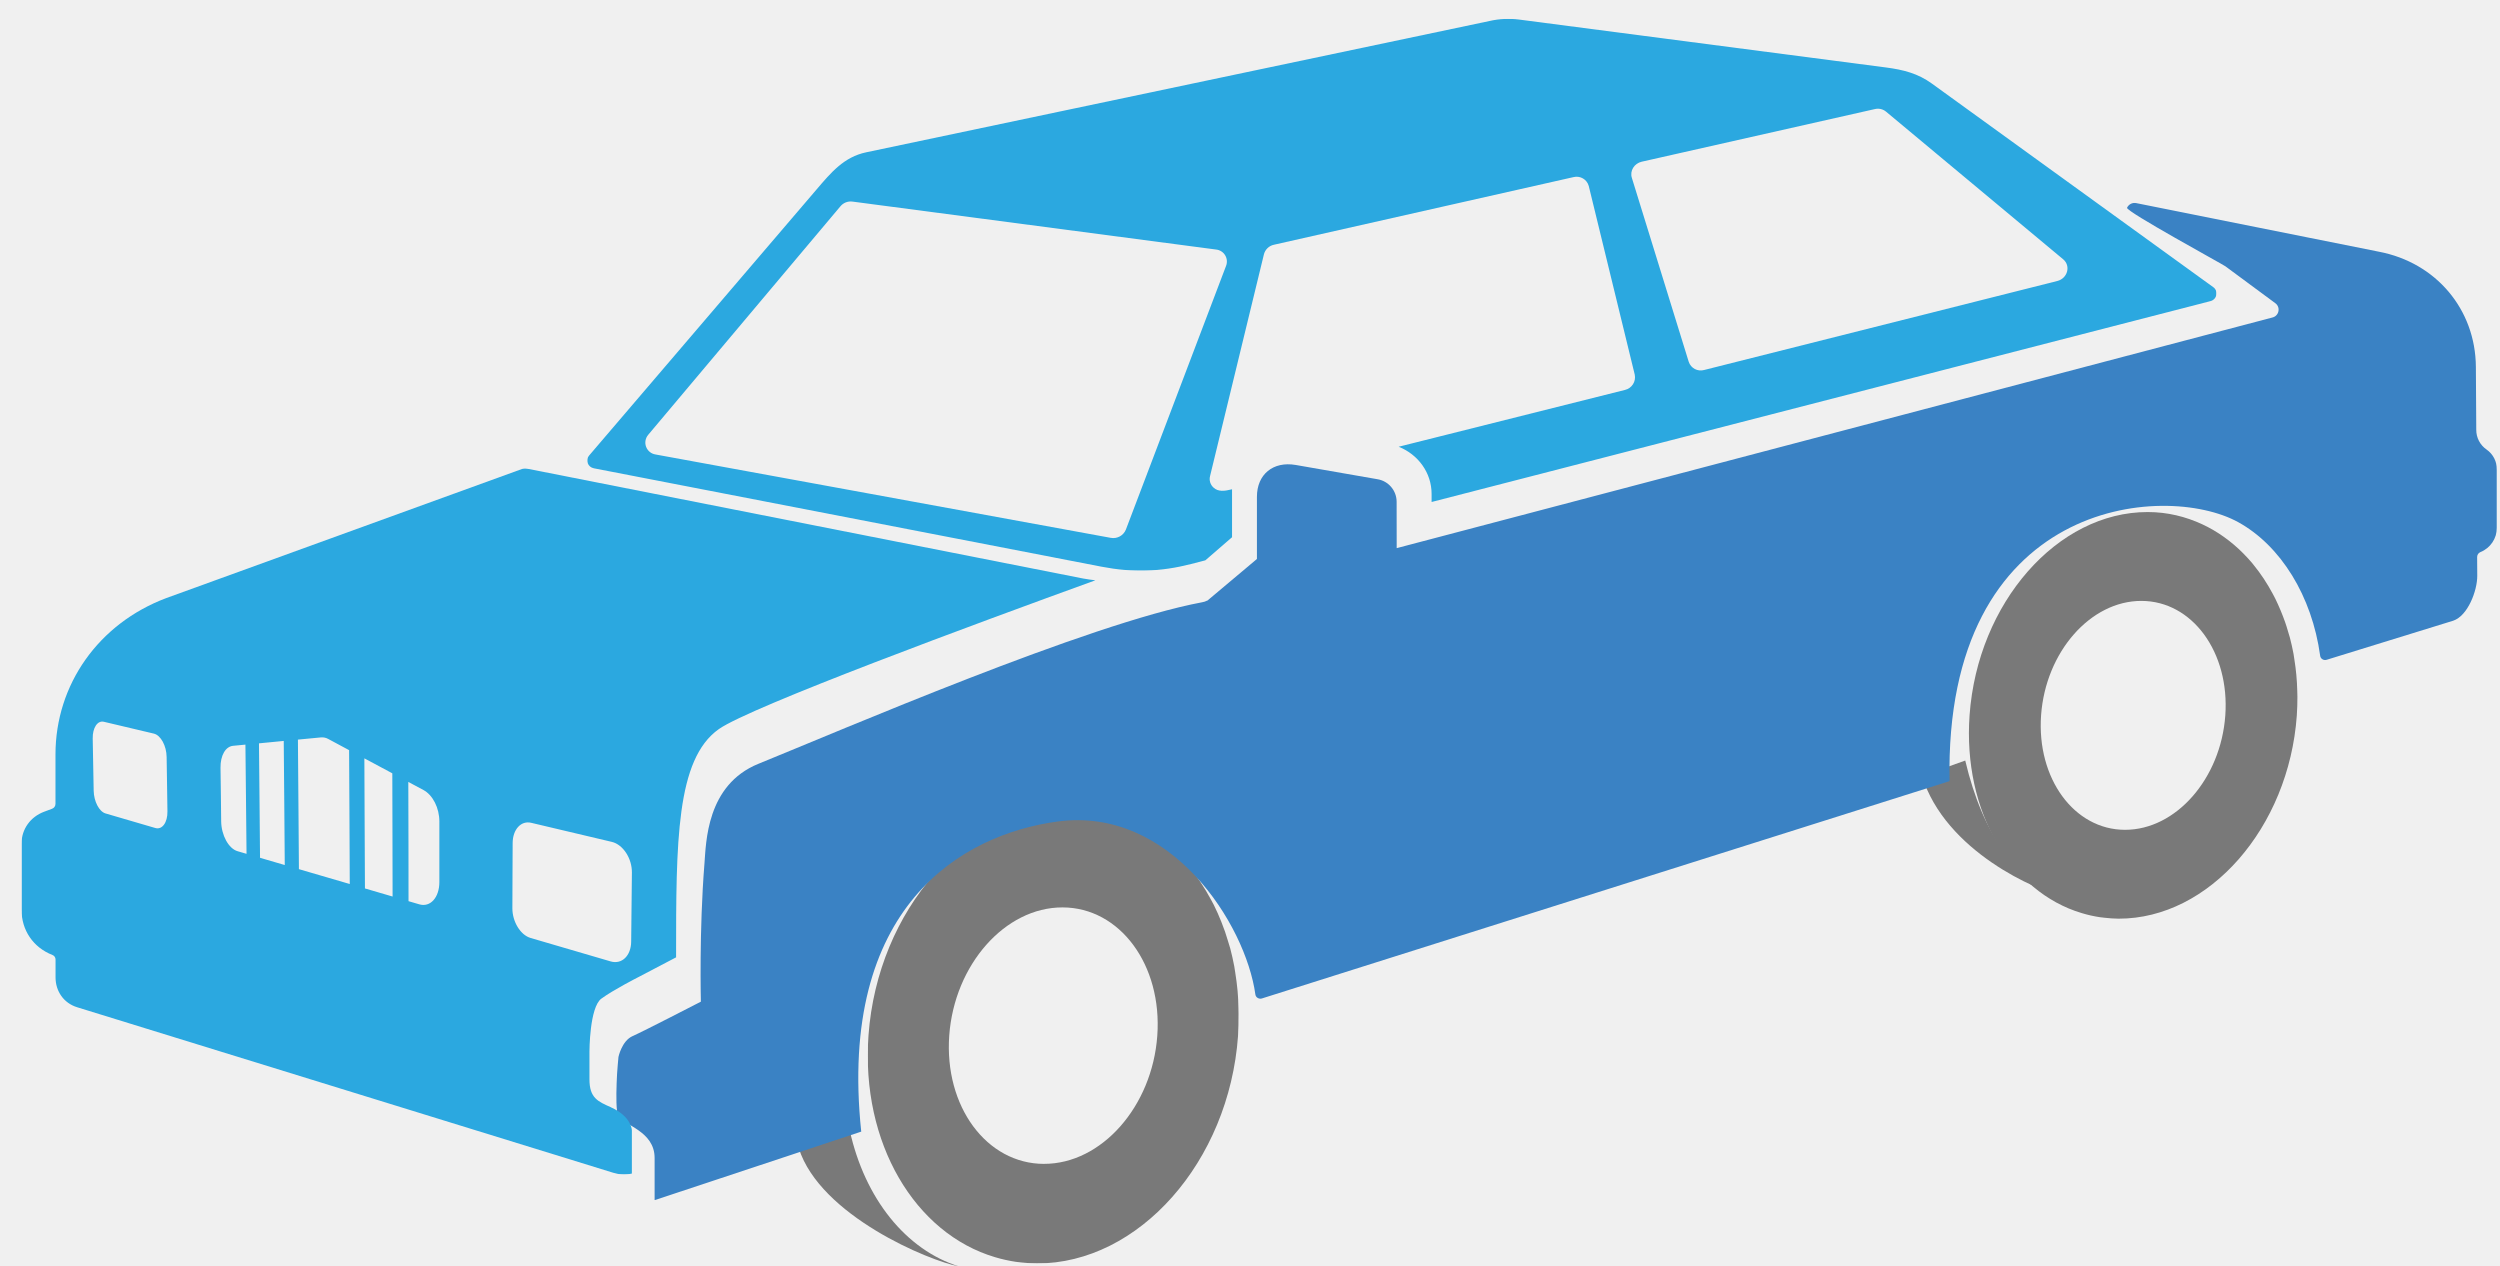
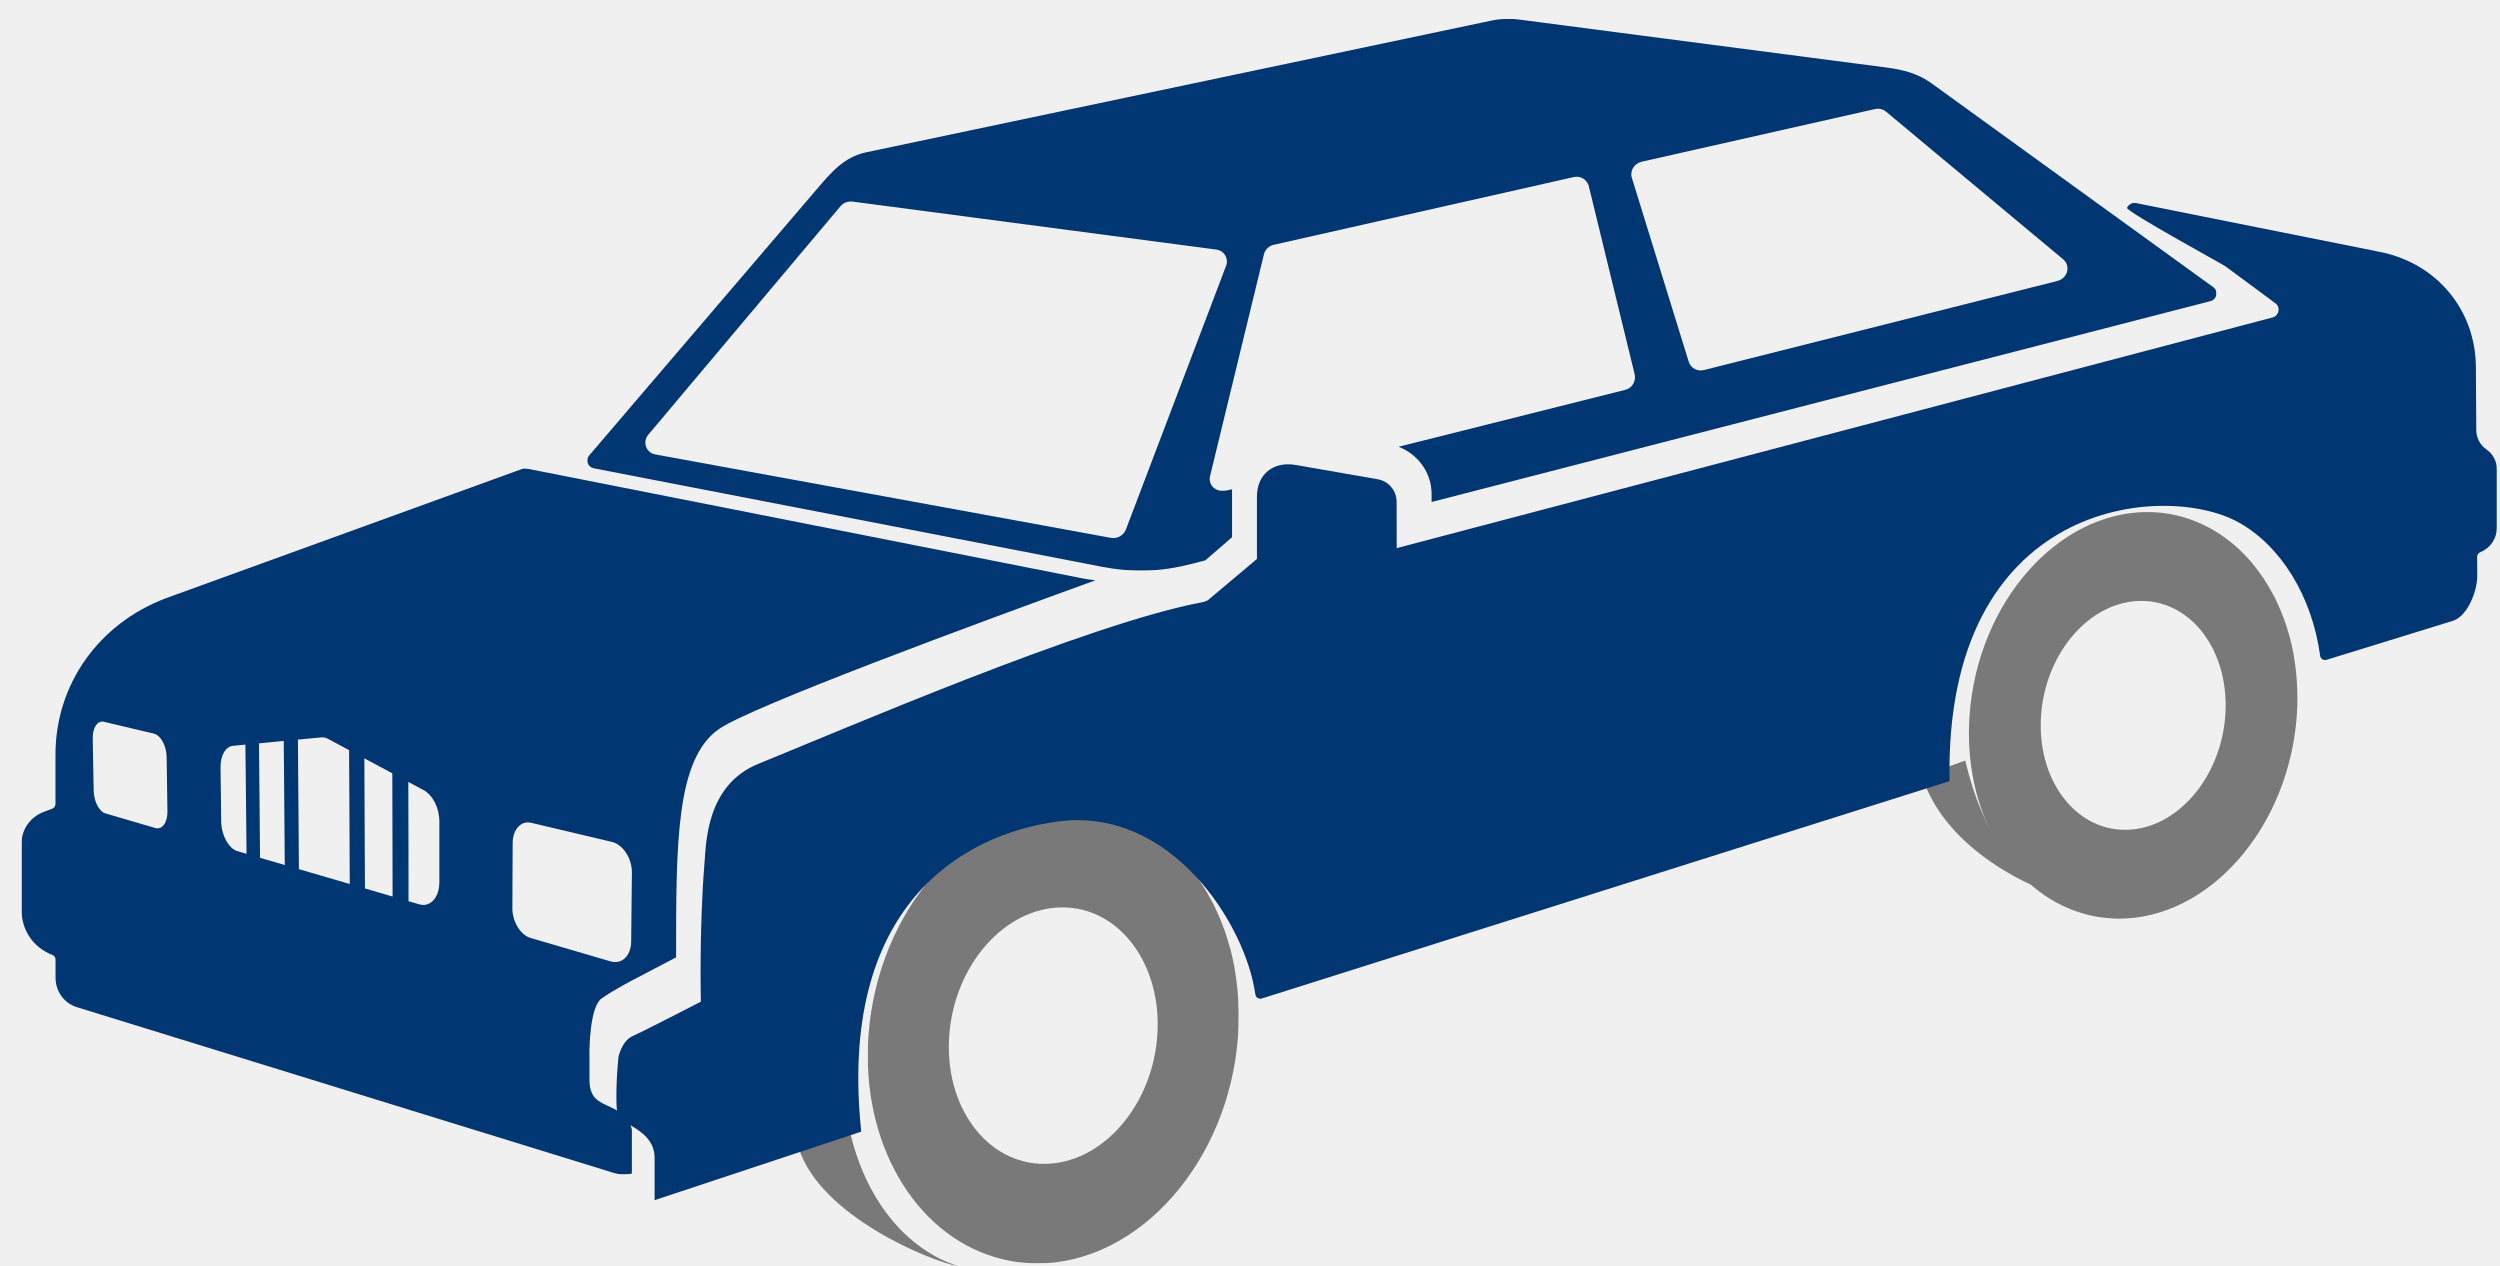
<svg xmlns="http://www.w3.org/2000/svg" xmlns:xlink="http://www.w3.org/1999/xlink" width="83" height="42" viewBox="0 0 83 42">
  <defs>
    <path id="a" d="M.087.126h54.09v18.32H.087V.125z" />
    <path id="c" d="M5.42 4.796H.1V.295h5.32v4.501z" />
    <path id="e" d="M12.367 15.196H.051V.07h12.316z" />
    <path id="g" d="M62.705 33.345V.238H.268v33.107z" />
    <path id="i" d="M0 23.492V.05h35.65v23.442z" />
  </defs>
  <g fill="none" fill-rule="evenodd">
    <g transform="translate(19.41 .5)">
      <mask id="b" fill="#fff">
        <use xlink:href="#a" />
      </mask>
-       <path fill="#2BA8E0" d="M35.098 4.868l7.735-1.746a.423.423 0 0 1 .375.086l5.88 4.901c.26.217.147.633-.196.72l-11.725 2.955a.419.419 0 0 1-.511-.271l-1.889-6.11c-.073-.235.082-.479.33-.535M8.894 6.193L20.96 7.784a.4.4 0 0 1 .334.547l-3.325 8.752a.451.451 0 0 1-.498.274L2.357 14.589a.399.399 0 0 1-.247-.653l6.372-7.575c.1-.126.25-.189.411-.168M43.206 1.74L31.028.15a2.794 2.794 0 0 0-.984.047L9.35 4.556c-.741.155-1.17.672-1.655 1.24L.15 14.622a.249.249 0 0 0-.047.256c.034.09.108.151.205.17l16.852 3.266c1.033.2 1.96.172 2.98-.09l.467-.121.887-.767v-1.592c-.25.064-.46.088-.615-.056a.383.383 0 0 1-.115-.383l1.787-7.357a.435.435 0 0 1 .336-.323l9.944-2.245a.418.418 0 0 1 .506.296l1.526 6.26a.43.43 0 0 1-.326.51c-2.265.571-5.015 1.258-7.512 1.886.65.257 1.093.865 1.094 1.564v.27l25.855-6.668a.262.262 0 0 0 .198-.204.253.253 0 0 0-.104-.262l-9.342-6.759c-.462-.334-.94-.457-1.52-.533" mask="url(#b)" />
+       <path fill="#003671" d="M35.098 4.868l7.735-1.746a.423.423 0 0 1 .375.086l5.88 4.901c.26.217.147.633-.196.72l-11.725 2.955a.419.419 0 0 1-.511-.271l-1.889-6.11c-.073-.235.082-.479.33-.535M8.894 6.193L20.96 7.784a.4.4 0 0 1 .334.547l-3.325 8.752a.451.451 0 0 1-.498.274L2.357 14.589a.399.399 0 0 1-.247-.653l6.372-7.575c.1-.126.25-.189.411-.168M43.206 1.74L31.028.15a2.794 2.794 0 0 0-.984.047L9.35 4.556c-.741.155-1.17.672-1.655 1.24L.15 14.622a.249.249 0 0 0-.047.256c.034.09.108.151.205.17l16.852 3.266c1.033.2 1.96.172 2.98-.09l.467-.121.887-.767v-1.592c-.25.064-.46.088-.615-.056a.383.383 0 0 1-.115-.383l1.787-7.357a.435.435 0 0 1 .336-.323l9.944-2.245a.418.418 0 0 1 .506.296l1.526 6.26a.43.43 0 0 1-.326.51c-2.265.571-5.015 1.258-7.512 1.886.65.257 1.093.865 1.094 1.564v.27l25.855-6.668a.262.262 0 0 0 .198-.204.253.253 0 0 0-.104-.262l-9.342-6.759c-.462-.334-.94-.457-1.52-.533" mask="url(#b)" />
    </g>
    <g transform="translate(26.421 37.25)">
      <mask id="d" fill="#fff">
        <use xlink:href="#c" />
      </mask>
      <path fill="#797979" d="M1.794.295L.1.875c.712 2.238 4.338 3.741 5.32 3.921C3.645 4.241 2.291 2.531 1.794.295" mask="url(#d)" />
    </g>
    <g transform="translate(28.758 26.75)">
      <mask id="f" fill="#fff">
        <use xlink:href="#e" />
      </mask>
      <path fill="#797979" d="M5.904 11.89c1.907.003 3.59-1.901 3.76-4.252.17-2.351-1.24-4.26-3.147-4.262-1.907-.003-3.59 1.902-3.76 4.253-.17 2.352 1.239 4.26 3.147 4.262m6.463-4.953c.001.232-.004.466-.022.703-.3 4.177-3.291 7.56-6.68 7.556a4.953 4.953 0 0 1-.52-.034 4.98 4.98 0 0 1-.176-.02 5.049 5.049 0 0 1-.69-.154C1.625 14.204-.182 11.208.076 7.626.377 3.449 3.367.066 6.755.07c.735.001 1.424.17 2.054.461a5.332 5.332 0 0 1 1.56 1.108c.105.106.206.216.303.33l.05.06c.272.331.515.697.727 1.093.031.057.063.114.092.172a7.3 7.3 0 0 1 .252.568 6.417 6.417 0 0 1 .221.64c.024.08.05.158.073.239.051.195.096.395.134.599.013.07.022.141.033.212a8.666 8.666 0 0 1 .109 1.167c.002.074.005.146.005.22" mask="url(#f)" />
    </g>
    <path fill="#797979" d="M65.246 25.25l-1.435.512c.769 2.5 3.841 3.828 4.673 3.988-1.504-.491-2.65-2.002-3.238-4.5" />
    <path fill="#797979" d="M70.55 27.55c1.69.002 3.18-1.698 3.33-3.796.15-2.099-1.097-3.802-2.786-3.804-1.69-.002-3.18 1.698-3.33 3.796-.15 2.099 1.098 3.802 2.786 3.804m5.724-4.42c0 .206-.005.415-.02.626-.266 3.729-2.914 6.748-5.915 6.744a4.33 4.33 0 0 1-.46-.03c-.053-.006-.105-.01-.156-.018a4.231 4.231 0 0 1-.61-.137c-2.352-.7-3.952-3.375-3.723-6.572.267-3.728 2.915-6.747 5.915-6.743.65 0 1.259.15 1.818.41.499.234.955.561 1.356.965l.024.025c.093.094.183.193.269.295l.043.054c.242.294.457.622.645.974.027.052.055.102.081.155a7.506 7.506 0 0 1 .321.767c.036.101.068.205.098.31.021.071.045.141.064.213.046.175.085.353.12.534l.029.19a7.614 7.614 0 0 1 .096 1.042l.005.196" />
    <g transform="translate(20.19 6.5)">
      <mask id="h" fill="#fff">
        <use xlink:href="#g" />
      </mask>
-       <path fill="#3A82C4" d="M62.705 9.088a.796.796 0 0 0-.339-.662.788.788 0 0 1-.344-.66l-.013-2.087c-.012-1.908-1.324-3.463-3.223-3.823L50.731.243a.274.274 0 0 0-.303.155c-.053.116 3.161 1.867 3.265 1.943l1.656 1.224a.262.262 0 0 1 .105.267.265.265 0 0 1-.2.209L26.18 11.698l-.002-1.544a.76.76 0 0 0-.642-.745l-2.707-.472c-.75-.13-1.289.311-1.289 1.056v2.065l-1.607 1.351a.146.146 0 0 1-.022.02l-.01.008h-.007a.551.551 0 0 1-.177.059c-3.766.702-12.019 4.264-14.727 5.362-1.732.702-1.737 2.628-1.792 3.313-.179 2.227-.119 4.584-.119 4.584s-1.908.986-2.266 1.143c-.359.157-.47.693-.47.693s-.168 1.646 0 1.958c.169.312 1.2.497 1.2 1.394v1.402l6.86-2.275c-.786-7.471 3.335-9.867 6.52-10.296 3.758-.506 6.24 3.406 6.565 5.74a.155.155 0 0 0 .079.118.169.169 0 0 0 .144.015l22.824-7.213c-.179-9.36 7.138-9.946 9.584-8.598 1.412.778 2.45 2.457 2.72 4.434a.157.157 0 0 0 .078.119.169.169 0 0 0 .144.014l4.194-1.295c.485-.16.803-.997.8-1.493l-.004-.622c0-.071.041-.134.108-.163l.003-.001a.87.87 0 0 0 .544-.806V9.088z" mask="url(#h)" />
+       <path fill="#003671" d="M62.705 9.088a.796.796 0 0 0-.339-.662.788.788 0 0 1-.344-.66l-.013-2.087c-.012-1.908-1.324-3.463-3.223-3.823L50.731.243a.274.274 0 0 0-.303.155c-.053.116 3.161 1.867 3.265 1.943l1.656 1.224a.262.262 0 0 1 .105.267.265.265 0 0 1-.2.209L26.18 11.698l-.002-1.544a.76.76 0 0 0-.642-.745l-2.707-.472c-.75-.13-1.289.311-1.289 1.056v2.065l-1.607 1.351a.146.146 0 0 1-.022.02l-.01.008h-.007a.551.551 0 0 1-.177.059c-3.766.702-12.019 4.264-14.727 5.362-1.732.702-1.737 2.628-1.792 3.313-.179 2.227-.119 4.584-.119 4.584s-1.908.986-2.266 1.143c-.359.157-.47.693-.47.693s-.168 1.646 0 1.958c.169.312 1.2.497 1.2 1.394v1.402l6.86-2.275c-.786-7.471 3.335-9.867 6.52-10.296 3.758-.506 6.24 3.406 6.565 5.74a.155.155 0 0 0 .079.118.169.169 0 0 0 .144.015l22.824-7.213c-.179-9.36 7.138-9.946 9.584-8.598 1.412.778 2.45 2.457 2.72 4.434a.157.157 0 0 0 .078.119.169.169 0 0 0 .144.014l4.194-1.295c.485-.16.803-.997.8-1.493l-.004-.622c0-.071.041-.134.108-.163l.003-.001a.87.87 0 0 0 .544-.806V9.088z" mask="url(#h)" />
    </g>
    <g transform="translate(.716 15.5)">
      <mask id="j" fill="#fff">
        <use xlink:href="#i" />
      </mask>
-       <path fill="#2BA8E0" d="M16.295 14.657l.004-1.083c.002-.361.002-.724.005-1.087.002-.448.278-.75.615-.67l2.676.633c.372.088.673.546.668 1.02l-.012 1.15-.012 1.144c-.005.47-.312.763-.681.655l-2.66-.779c-.335-.098-.604-.54-.603-.983m-2.424-1.876v1.003c0 .516-.302.847-.666.74l-.358-.105-.002-1.973-.005-1.986c.166.09.335.178.501.268.313.167.53.597.53 1.047v1.006M11.4 13.996l-.01-2.151-.009-2.168c.304.165.616.33.928.497 0 .686.002 1.37.005 2.053l.004 2.038-.918-.269m-2.192-.64c-.007-.713-.01-1.427-.016-2.142l-.017-2.159.763-.073a.421.421 0 0 1 .25.055l.686.368.012 2.23.01 2.214-1.688-.493m-1.291-.377c-.005-.63-.01-1.262-.017-1.894l-.018-1.906.822-.08.018 2.068.016 2.052-.821-.24m-.746-.219c-.297-.086-.538-.53-.544-.99a553.39 553.39 0 0 1-.01-.89l-.012-.895c-.004-.402.165-.7.417-.724l.41-.04c.005.608.012 1.214.019 1.82l.018 1.806-.298-.087m-2.73-.77l-1.654-.484c-.211-.061-.386-.4-.393-.754a29820.024 29820.024 0 0 1-.032-1.731c-.007-.357.158-.608.37-.558l1.66.393c.227.053.42.403.424.776l.014.905.013.903c.006.37-.177.617-.401.55m15.122 9.27c-.43-.191-.71-.308-.71-.925v-.925s0-1.466.395-1.755c.394-.289 1.191-.695 1.191-.695l1.29-.676c0-3.839 0-6.574 1.418-7.577 1.047-.74 8.608-3.529 12.503-4.941-.137-.02-.272-.031-.41-.06L16.77.057a.268.268 0 0 0-.152.012L4.8 4.358c-2.24.843-3.674 2.868-3.674 5.19v1.641a.172.172 0 0 1-.116.163l-.257.096c-.46.17-.754.582-.754 1.057v2.2c0 .682.391 1.252 1.025 1.5a.158.158 0 0 1 .104.15v.593c0 .46.271.855.715.992l17.802 5.496c.208.064.41.075.617.026v-1.43s0-.46-.699-.771" mask="url(#j)" />
+       <path fill="#003671" d="M16.295 14.657l.004-1.083c.002-.361.002-.724.005-1.087.002-.448.278-.75.615-.67l2.676.633c.372.088.673.546.668 1.02l-.012 1.15-.012 1.144c-.005.47-.312.763-.681.655l-2.66-.779c-.335-.098-.604-.54-.603-.983m-2.424-1.876v1.003c0 .516-.302.847-.666.74l-.358-.105-.002-1.973-.005-1.986c.166.09.335.178.501.268.313.167.53.597.53 1.047v1.006M11.4 13.996l-.01-2.151-.009-2.168c.304.165.616.33.928.497 0 .686.002 1.37.005 2.053l.004 2.038-.918-.269m-2.192-.64c-.007-.713-.01-1.427-.016-2.142l-.017-2.159.763-.073a.421.421 0 0 1 .25.055l.686.368.012 2.23.01 2.214-1.688-.493m-1.291-.377c-.005-.63-.01-1.262-.017-1.894l-.018-1.906.822-.08.018 2.068.016 2.052-.821-.24m-.746-.219c-.297-.086-.538-.53-.544-.99a553.39 553.39 0 0 1-.01-.89l-.012-.895c-.004-.402.165-.7.417-.724l.41-.04c.005.608.012 1.214.019 1.82l.018 1.806-.298-.087m-2.73-.77l-1.654-.484c-.211-.061-.386-.4-.393-.754a29820.024 29820.024 0 0 1-.032-1.731c-.007-.357.158-.608.37-.558l1.66.393c.227.053.42.403.424.776l.014.905.013.903c.006.37-.177.617-.401.55m15.122 9.27c-.43-.191-.71-.308-.71-.925v-.925s0-1.466.395-1.755c.394-.289 1.191-.695 1.191-.695l1.29-.676c0-3.839 0-6.574 1.418-7.577 1.047-.74 8.608-3.529 12.503-4.941-.137-.02-.272-.031-.41-.06L16.77.057a.268.268 0 0 0-.152.012L4.8 4.358c-2.24.843-3.674 2.868-3.674 5.19v1.641a.172.172 0 0 1-.116.163l-.257.096c-.46.17-.754.582-.754 1.057v2.2c0 .682.391 1.252 1.025 1.5a.158.158 0 0 1 .104.15v.593c0 .46.271.855.715.992l17.802 5.496c.208.064.41.075.617.026v-1.43s0-.46-.699-.771" mask="url(#j)" />
    </g>
  </g>
</svg>
